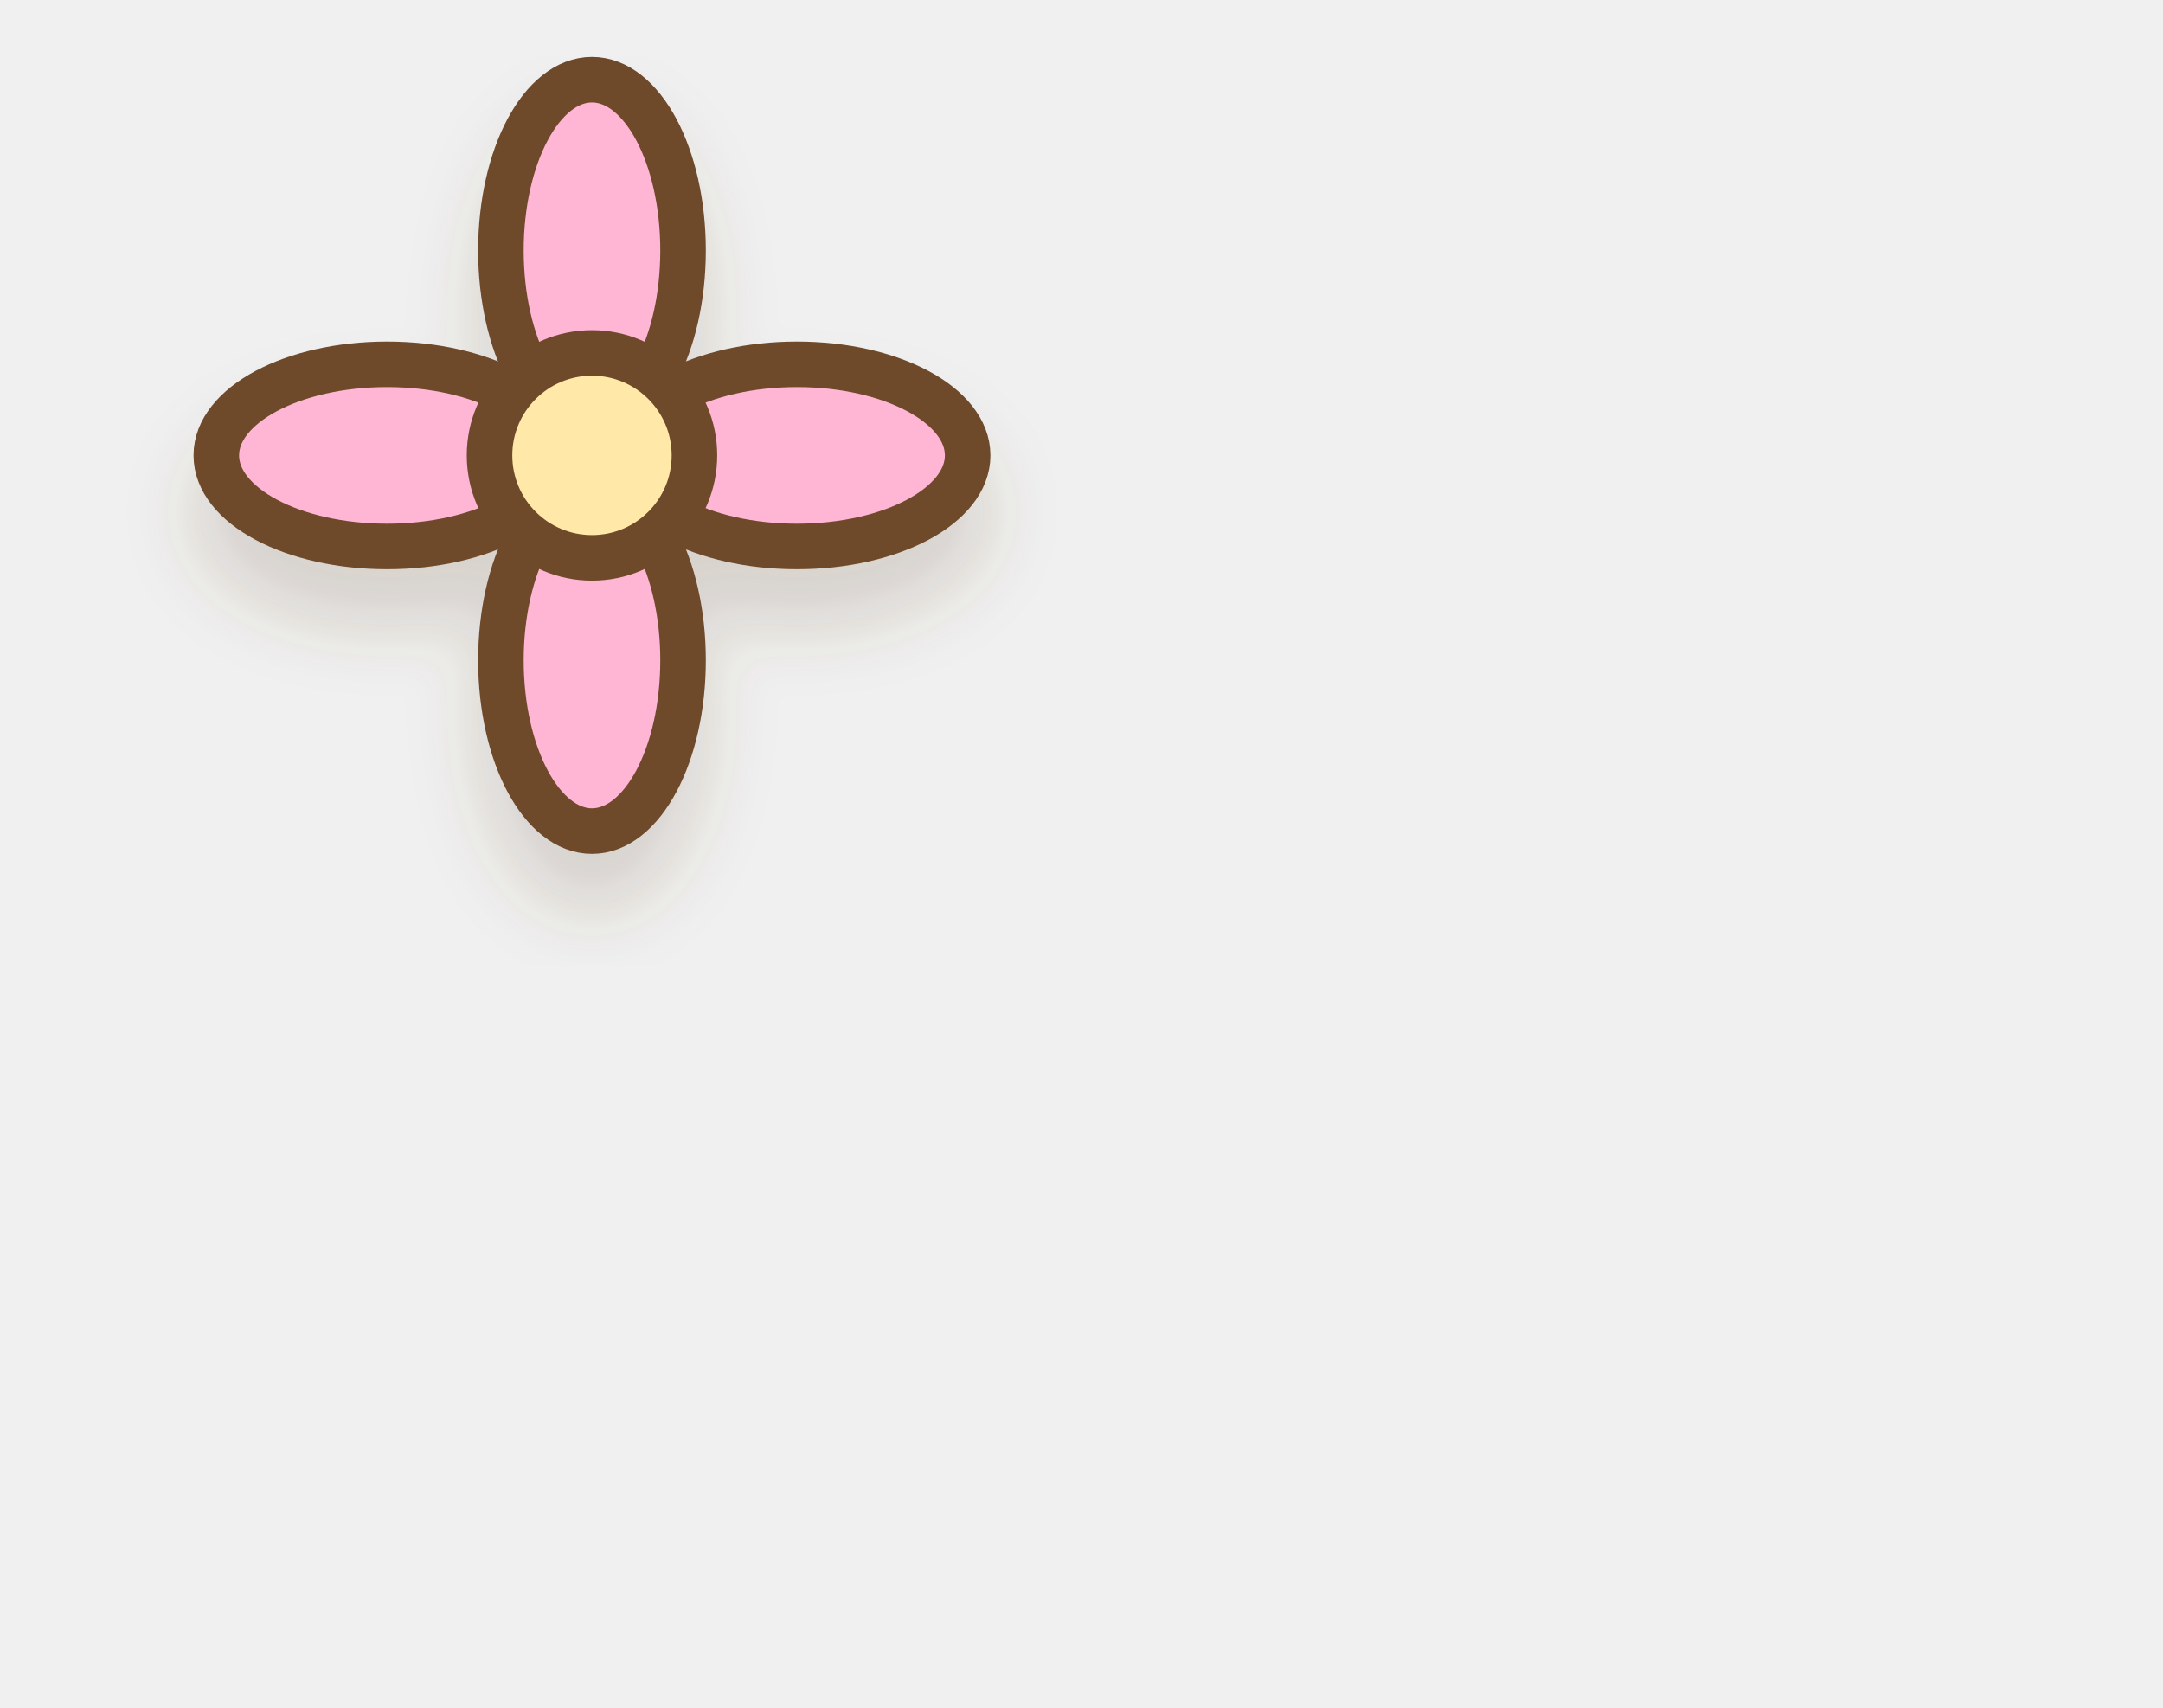
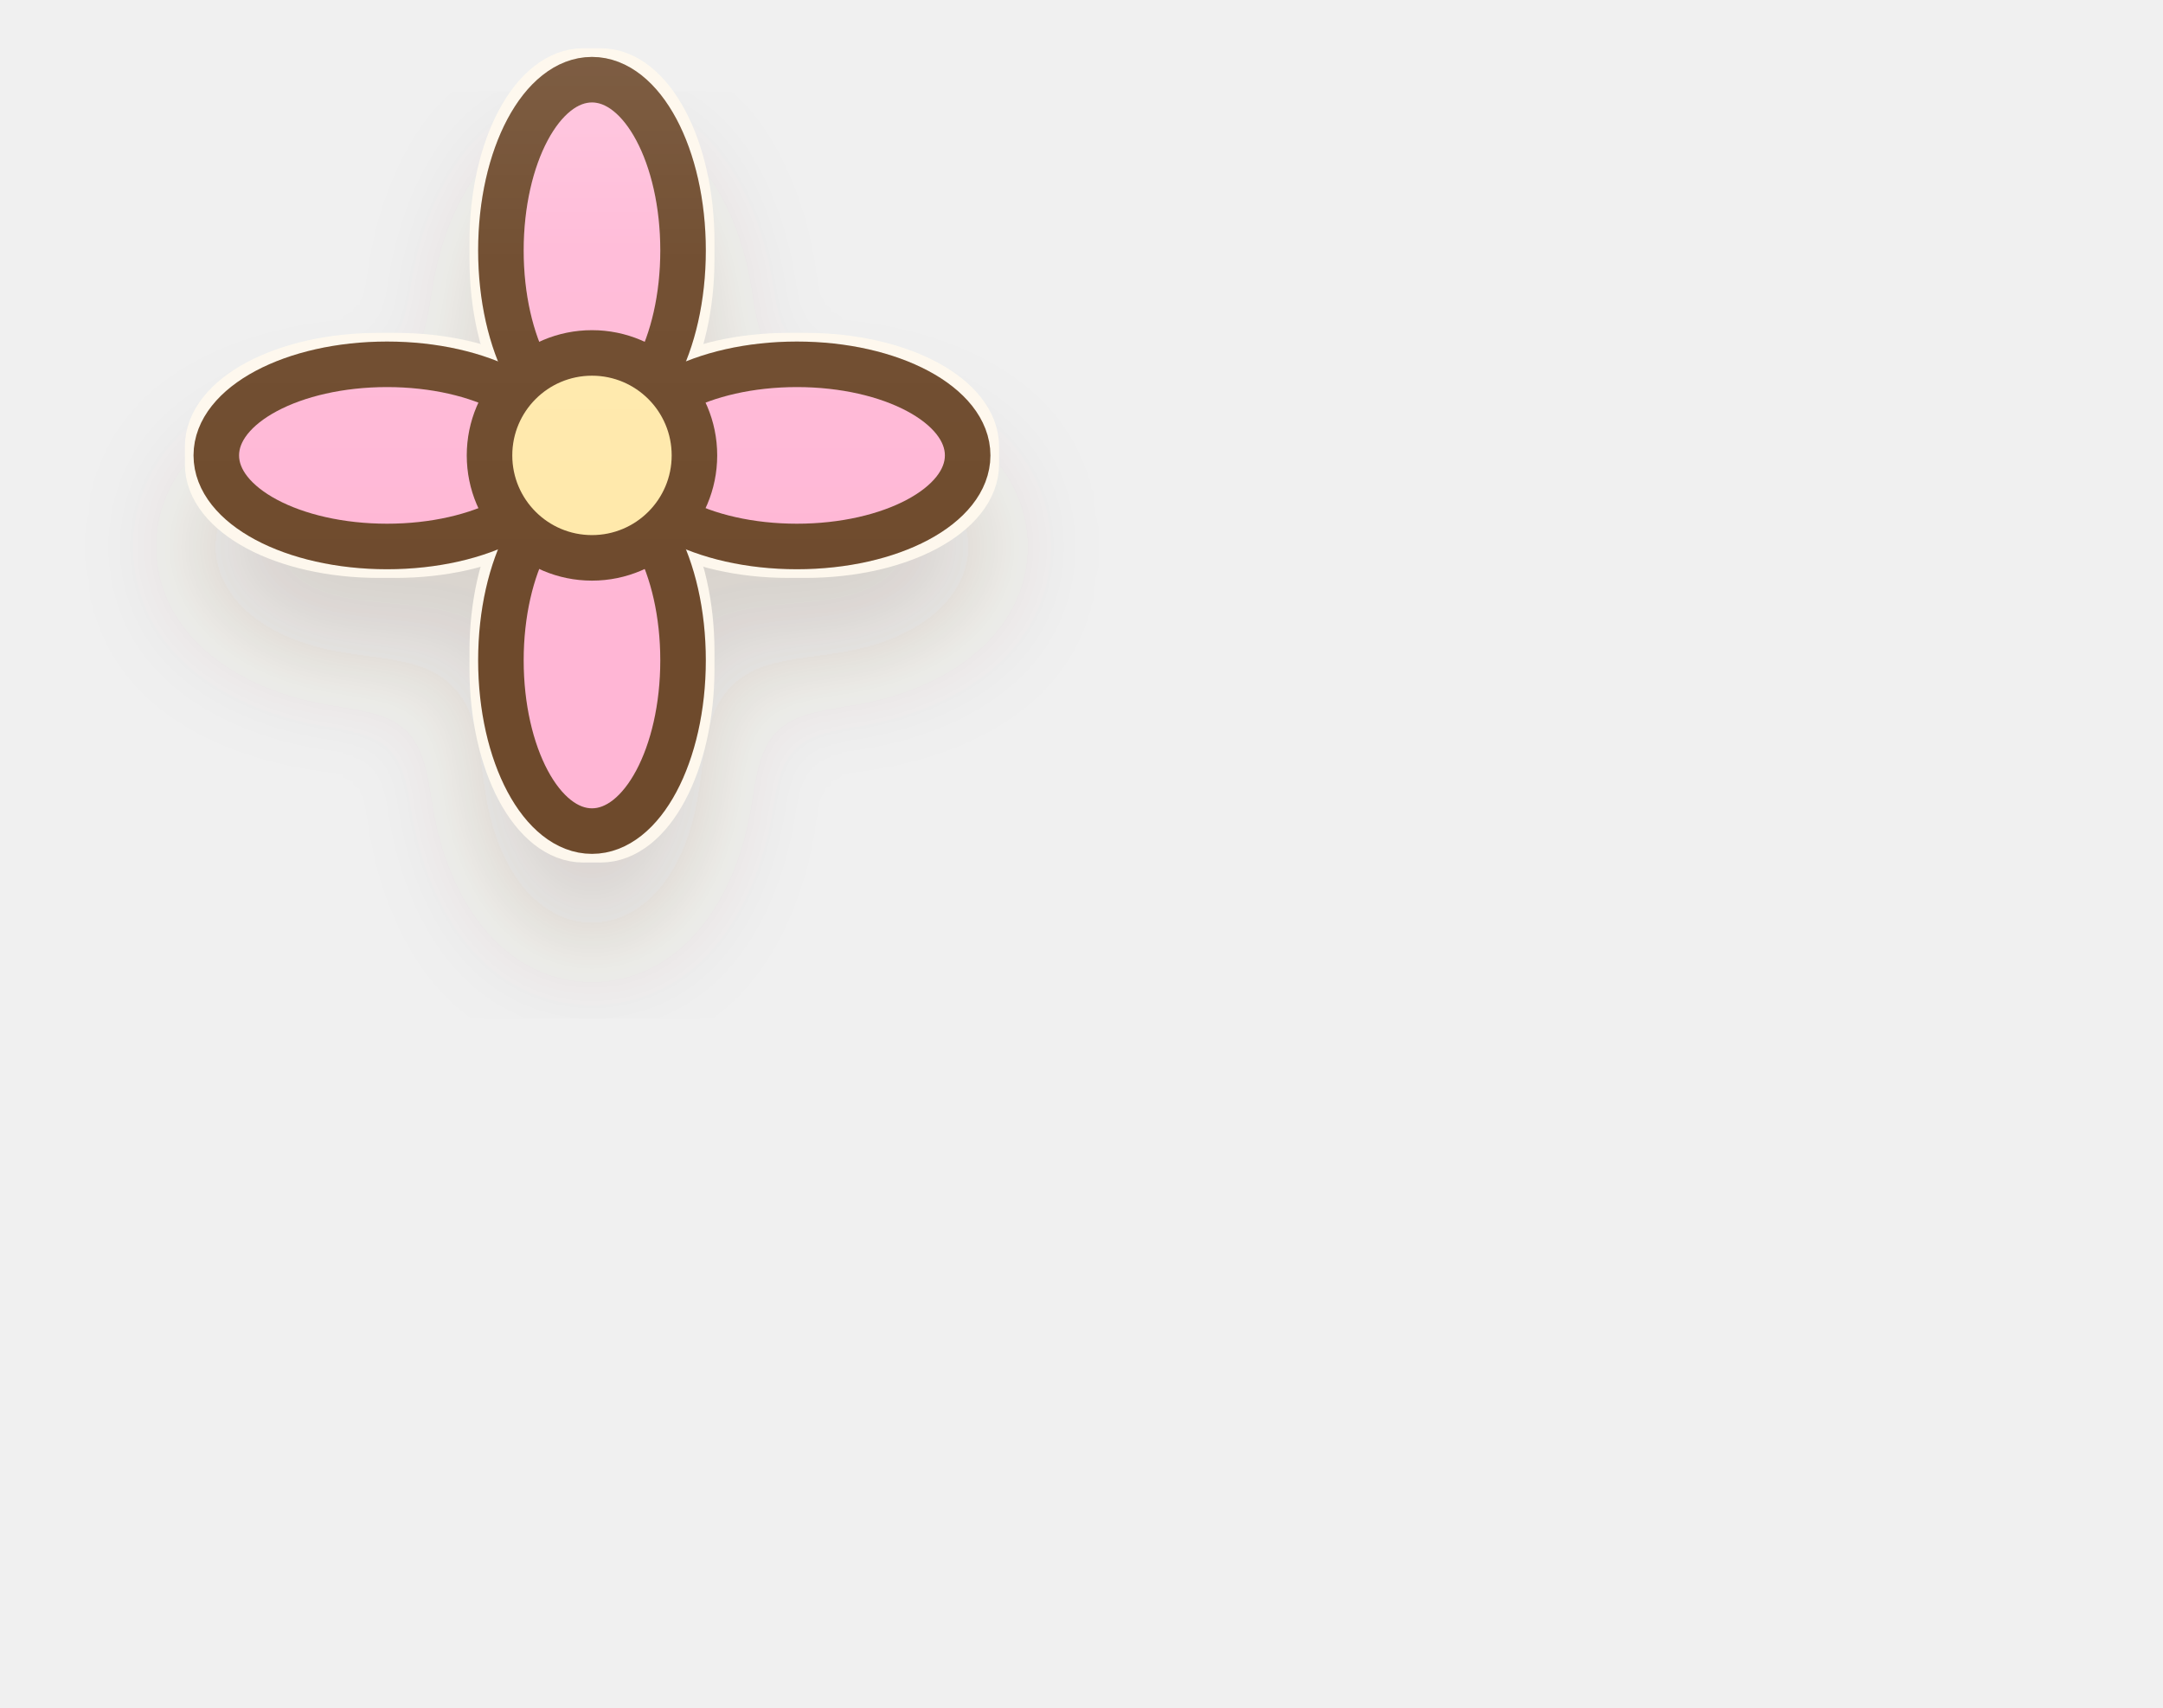
<svg xmlns="http://www.w3.org/2000/svg" width="190" height="150" viewBox="0 0 190 150">
  <defs>
-     <filter id="soft-shadow" x="-18%" y="-18%" width="136%" height="136%">
-       <feDropShadow dx="0" dy="5" stdDeviation="3" flood-color="#6E4A2C" flood-opacity="0.18" />
+     <g id="art-source" stroke-linecap="round" stroke-linejoin="round">
+       <g stroke="#6E4A2C" stroke-width="4">
+         <ellipse cx="52" cy="22" rx="8" ry="15" fill="#FFB6D5" />
+         <ellipse cx="52" cy="58" rx="8" ry="15" fill="#FFB6D5" />
+         <ellipse cx="34" cy="40" rx="15" ry="8" fill="#FFB6D5" />
+         <ellipse cx="70" cy="40" rx="15" ry="8" fill="#FFB6D5" />
+         <circle cx="52" cy="40" r="9" fill="#FFE8A8" />
+       </g>
+     </g>
+     <mask id="art-mask" maskUnits="userSpaceOnUse" x="0" y="0" width="190" height="150">
+       <use href="#art-source" fill="#fff" stroke="#fff" />
+     </mask>
+     <linearGradient id="gloss" x1="0" x2="0" y1="0" y2="1">
+       <stop offset="0" stop-color="#FFFFFF" stop-opacity="0.45" />
+       <stop offset="0.42" stop-color="#FFFFFF" stop-opacity="0.12" />
+       <stop offset="1" stop-color="#FFFFFF" stop-opacity="0" />
+     </linearGradient>
+     <filter id="soft-shadow" x="-20%" y="-20%" width="140%" height="145%">
+       <feDropShadow dx="0" dy="8" stdDeviation="5" flood-color="#6E4A2C" flood-opacity="0.18" />
+     </filter>
+     <filter id="sticker-edge" x="-18%" y="-18%" width="136%" height="136%">
+       <feMorphology in="SourceAlpha" operator="dilate" radius="4" result="expanded" />
+       <feFlood flood-color="#FFF9EF" flood-opacity="0.95" result="paper" />
+       <feComposite in="paper" in2="expanded" operator="in" />
    </filter>
  </defs>
-   <g filter="url(#soft-shadow)" stroke-linecap="round" stroke-linejoin="round">
-     <g stroke="#6E4A2C" stroke-width="4">
-       <ellipse cx="52" cy="22" rx="8" ry="15" fill="#FFB6D5" />
-       <ellipse cx="52" cy="58" rx="8" ry="15" fill="#FFB6D5" />
-       <ellipse cx="34" cy="40" rx="15" ry="8" fill="#FFB6D5" />
-       <ellipse cx="70" cy="40" rx="15" ry="8" fill="#FFB6D5" />
-       <circle cx="52" cy="40" r="9" fill="#FFE8A8" />
-     </g>
-   </g>
+   <use href="#art-source" filter="url(#soft-shadow)" />
+   <use href="#art-source" filter="url(#sticker-edge)" />
+   <use href="#art-source" />
+   <ellipse cx="64.6" cy="27" rx="64.6" ry="30" fill="url(#gloss)" mask="url(#art-mask)" pointer-events="none" />
</svg>
